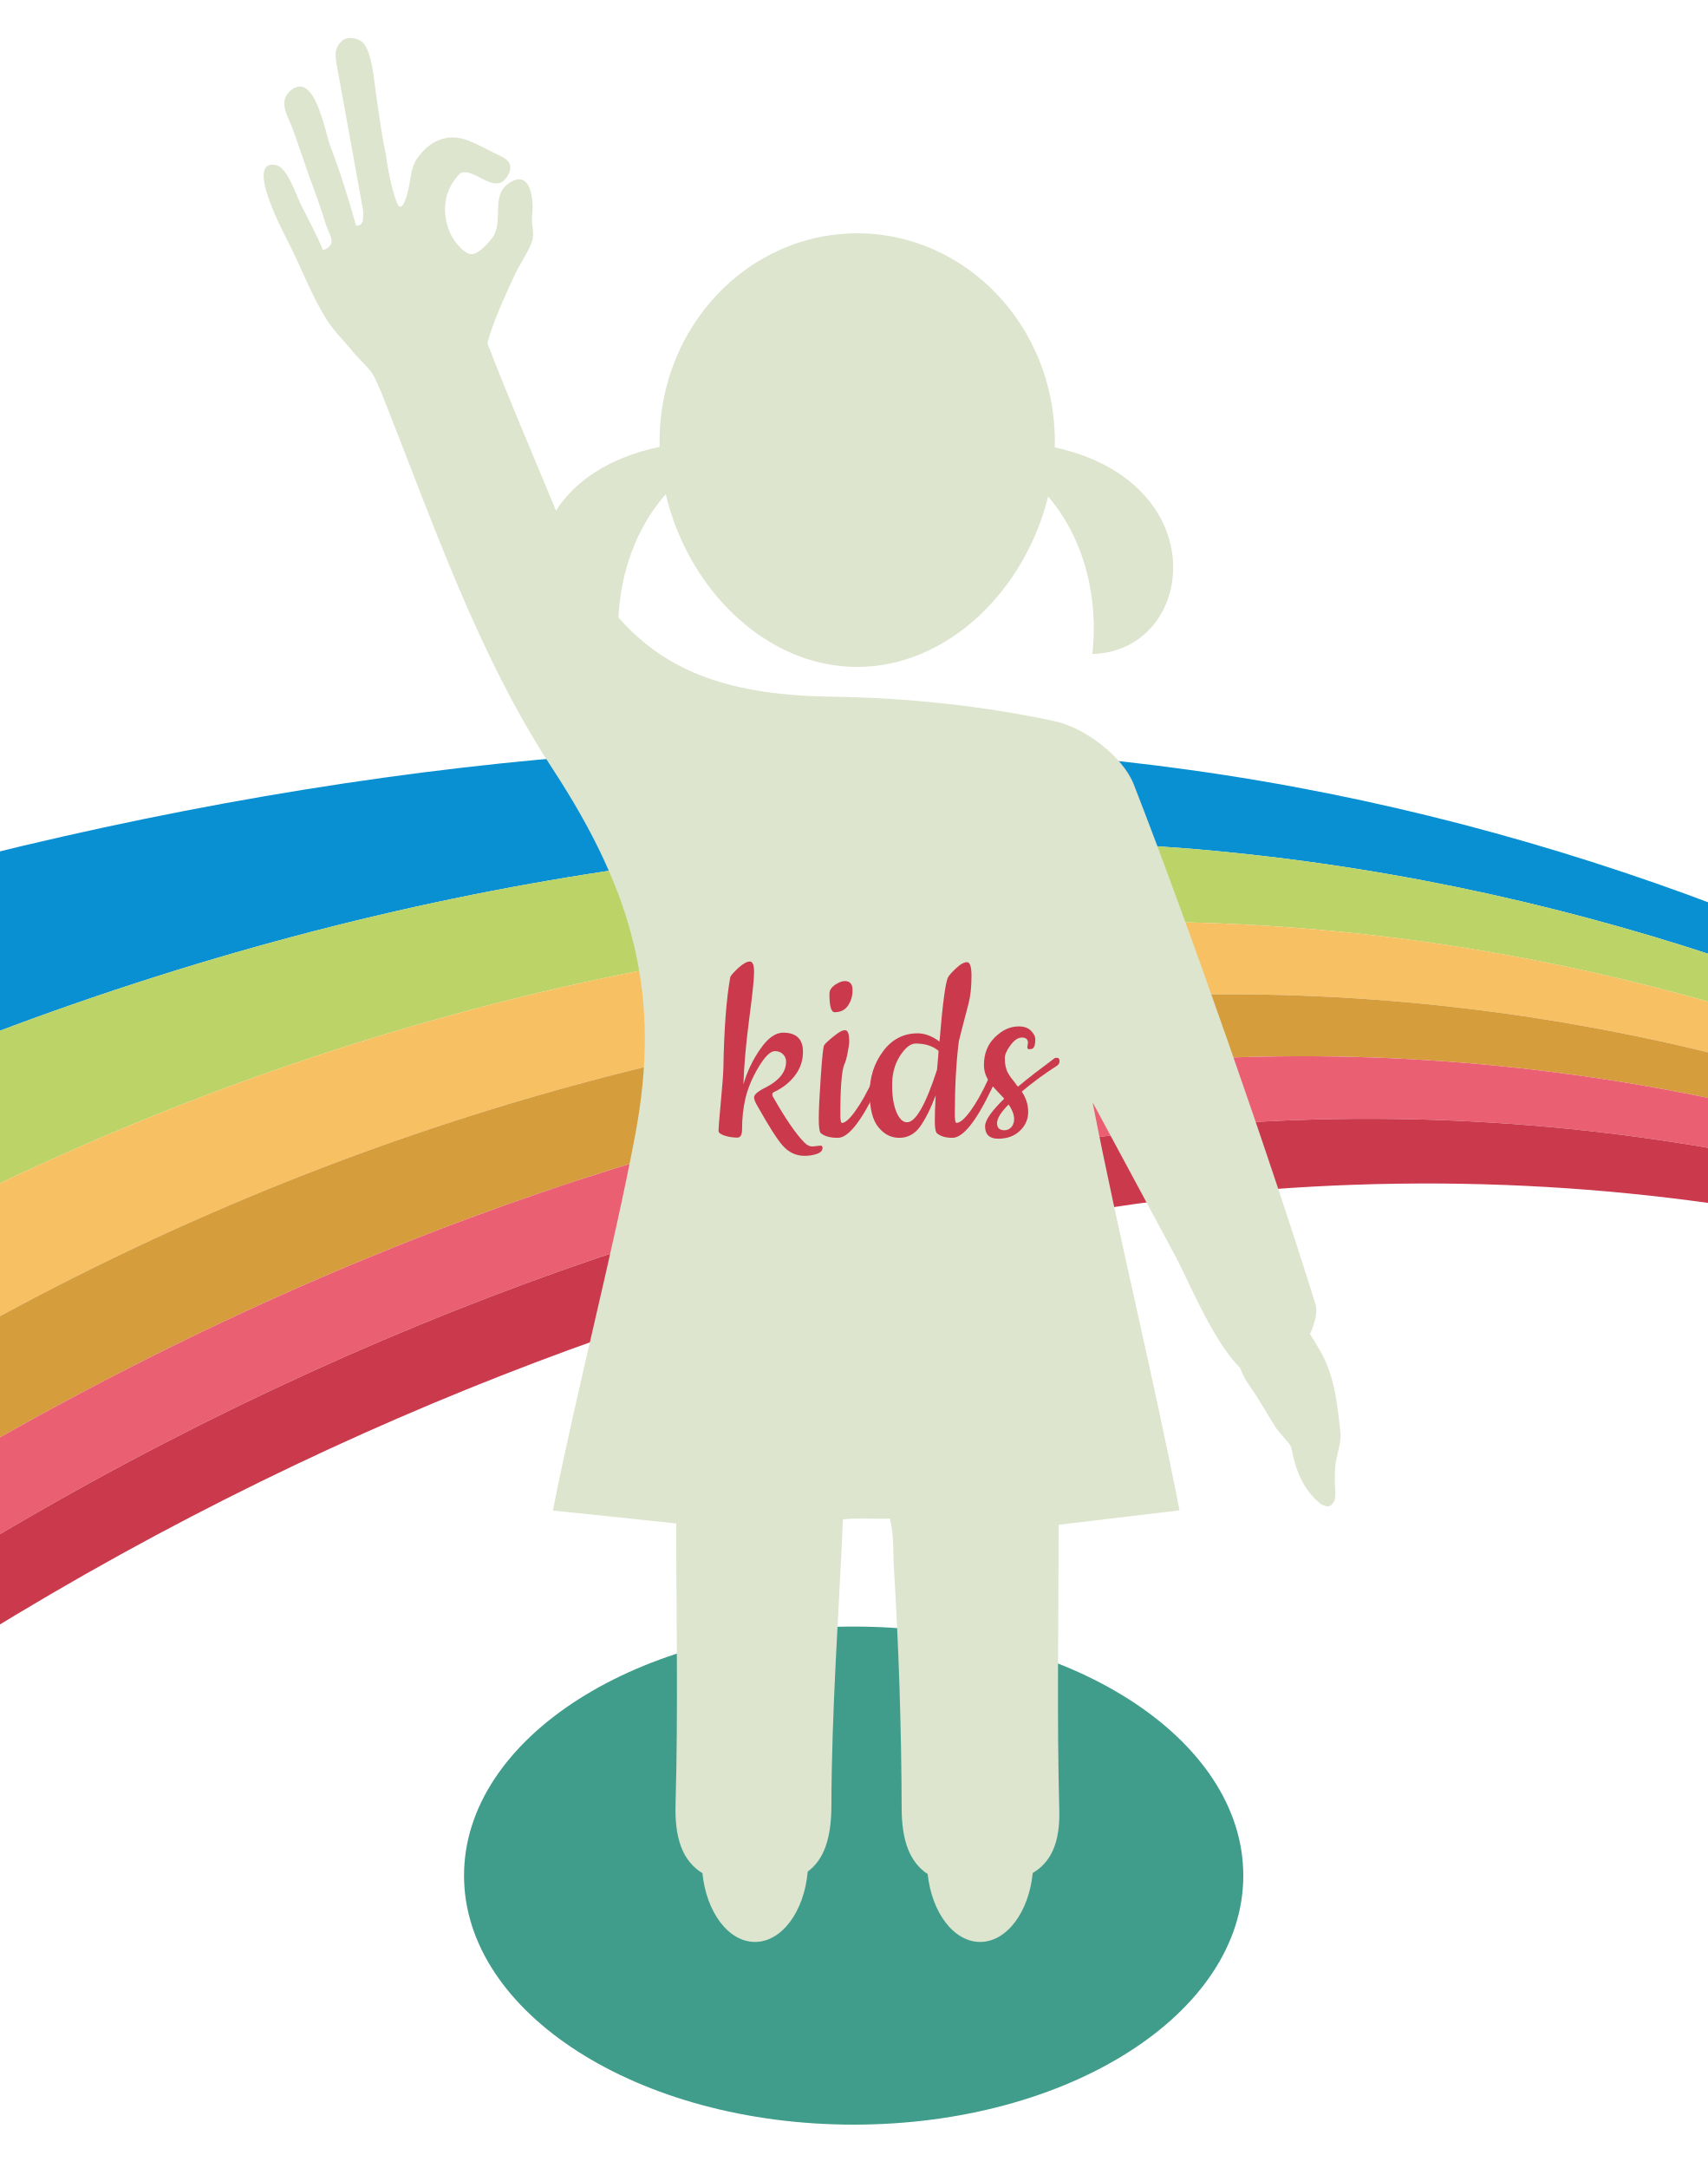
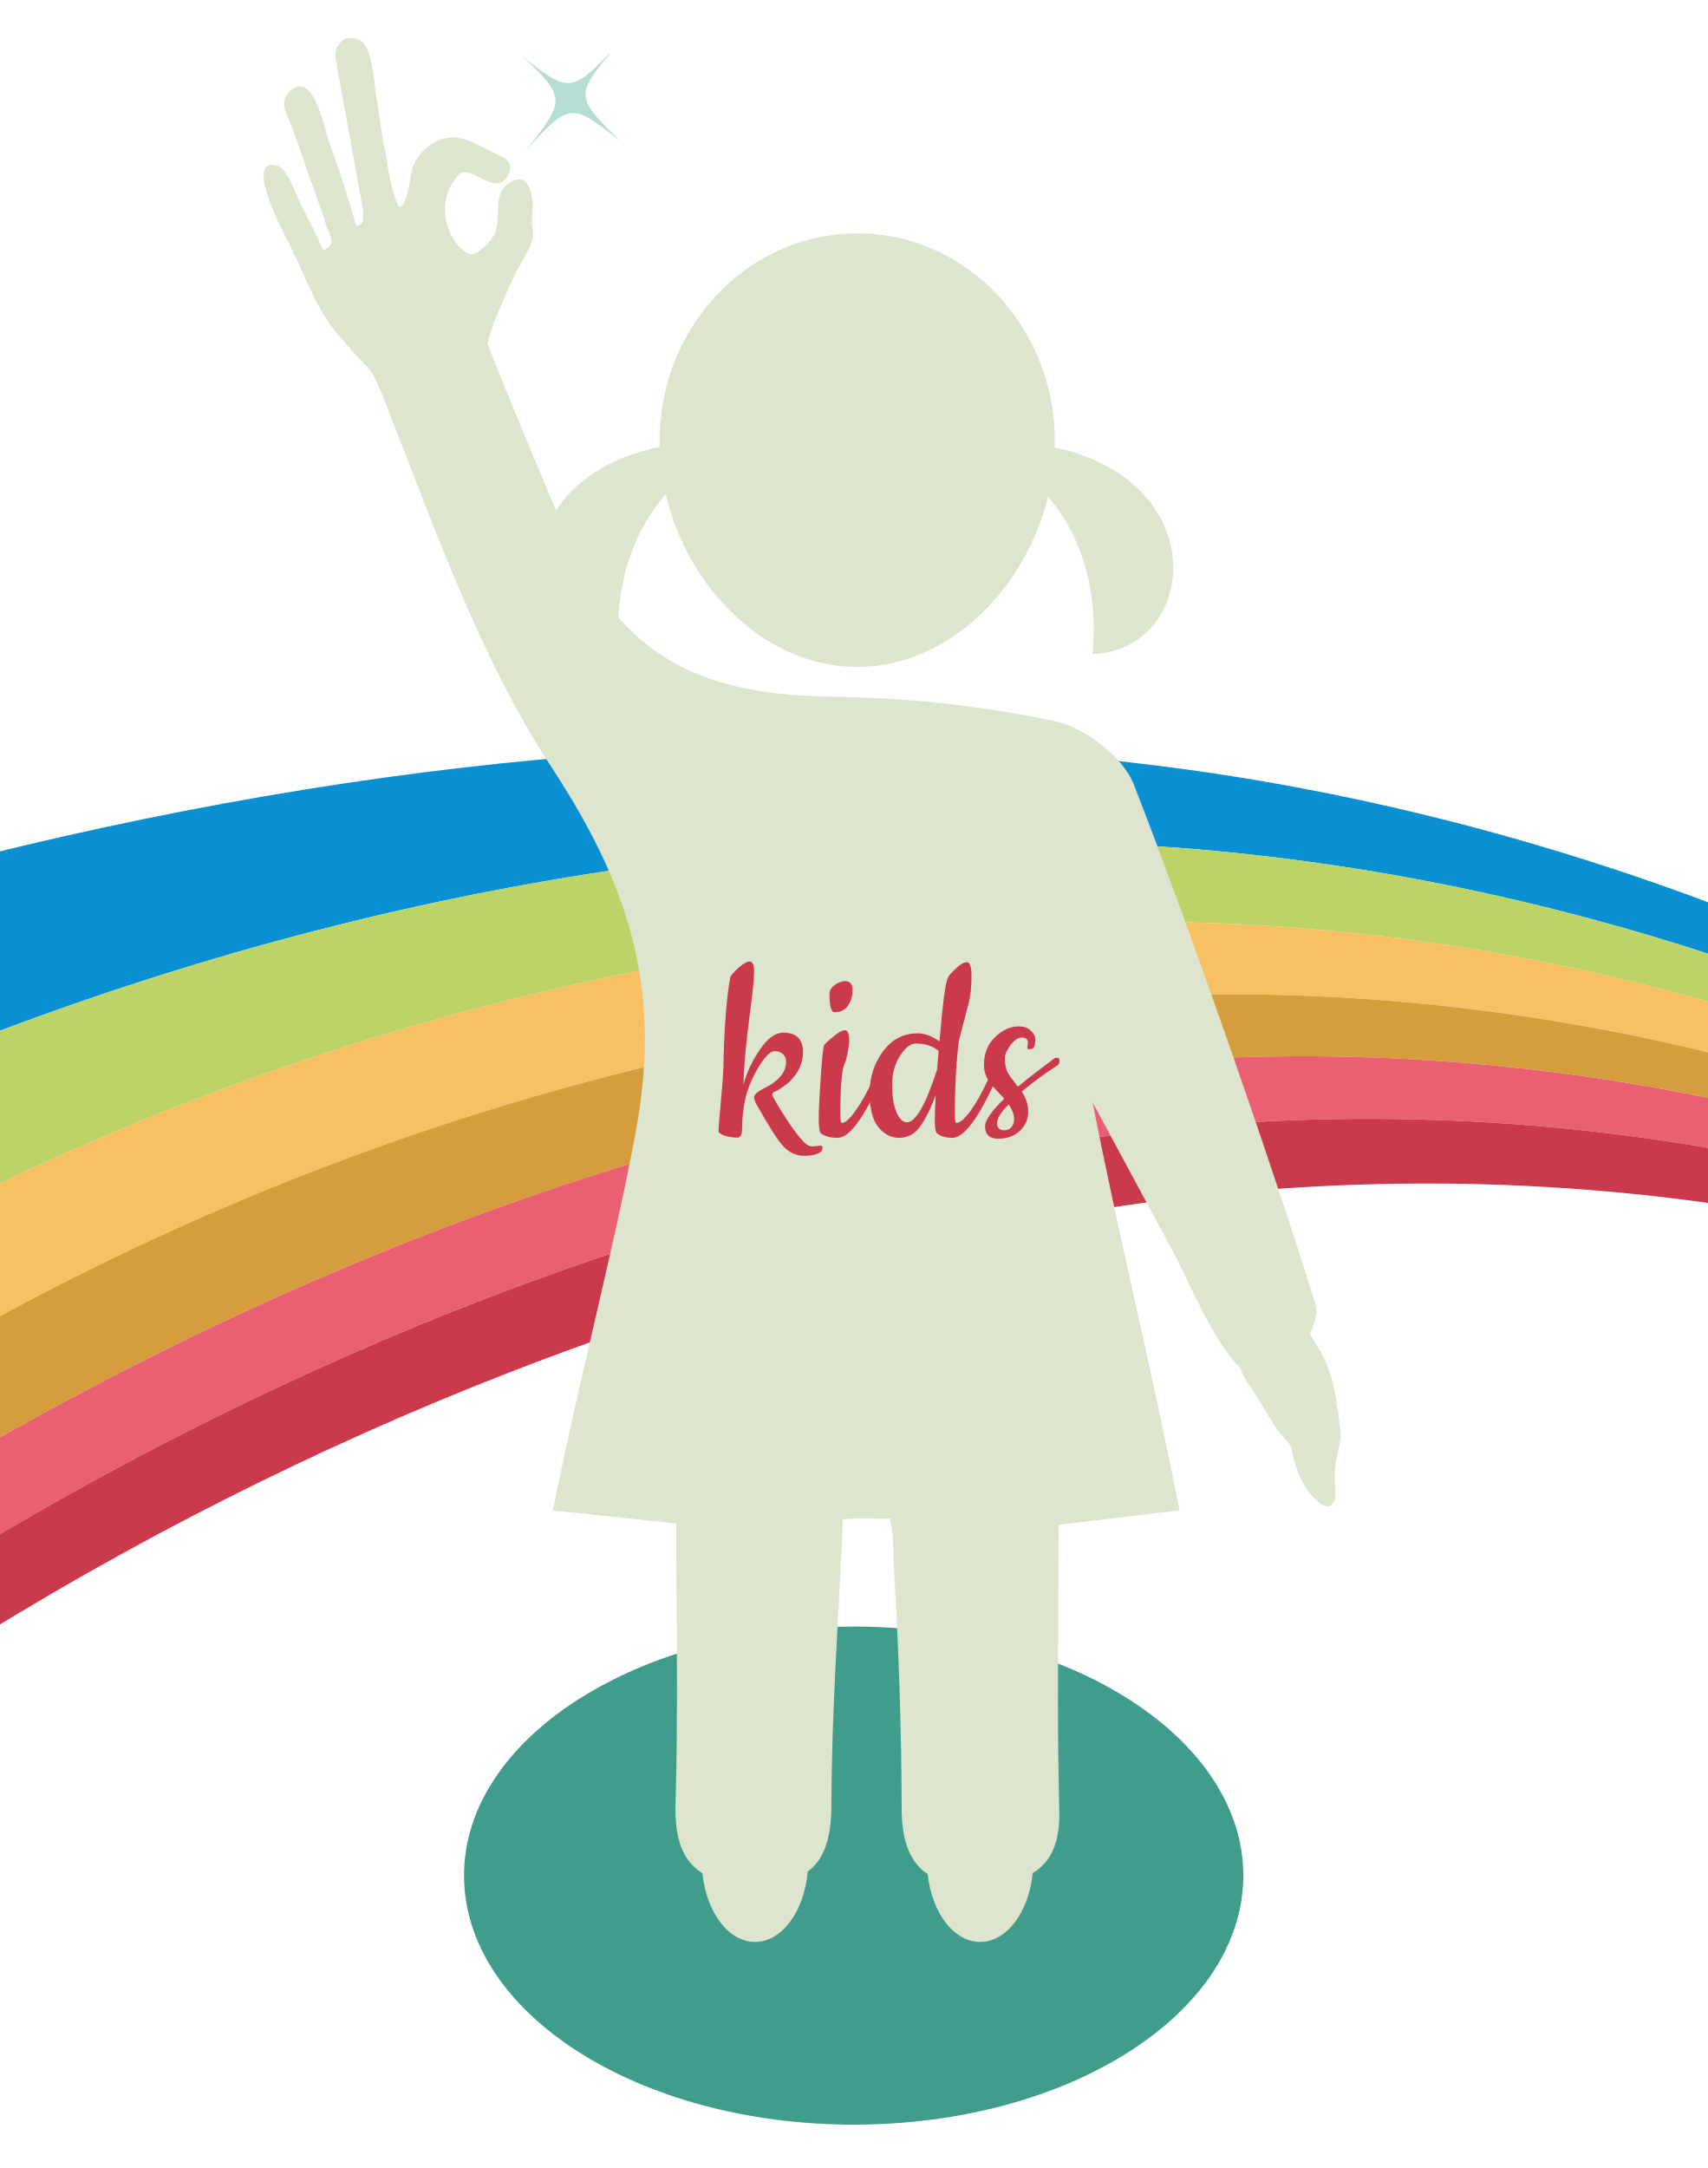
<svg xmlns="http://www.w3.org/2000/svg" version="1.1" x="0px" y="0px" viewBox="0 13.5 768 975" enable-background="new 0 13.5 768 975" xml:space="preserve">
  <refs>
    <style>
+ 
+ 	#star path {
+ 	-webkit-animation: fadein 4s 5s 3;
+ 	-moz-animation: fadein 4s 5s 3;
+ 	}
+ 
+ 
	#asl {
	stroke-dasharray: 1000;
	stroke-dashoffset: 1000;
	-webkit-animation: dash 3s ease-in-out forwards;
	-moz-animation: dash 3s ease-in-out forwards;
	}
	
	#asl path {
    -webkit-animation: fill 2s 1s ease-in forwards;
    -moz-animation: fill 2s 1s ease-in forwards;
	}
	
	@-moz-keyframes fill {from {fill: #dde5ce;}to {fill: #0990d3;}}

	@-webkit-keyframes fill {from {fill: #dde5ce;}to {fill: #0990d3;}}
      
	
	#rainbow path, #kids {
	-webkit-animation: fadein 2s;
	-moz-animation: fadein 2s;
	}
		
	@-moz-keyframes dash {
	from {stroke-dashoffset: 1000; fill: yellow !important;}
	to {stroke-dashoffset: 0; fill: red !important;}
	}

	@-webkit-keyframes dash {
	from {stroke-dashoffset: 1000; fill: yellow !important;}
	to {stroke-dashoffset: 0; fill: red !important;}
	}

	@-moz-keyframes fadein {0% { opacity: 0;}100% { opacity: 1}}	
	
	@-webkit-keyframes fadein {0% { opacity: 0;}100% { opacity: 1}}	
	
</style>
  </refs>
  <g id="spotlight">
    <g id="Layer_7">
      <ellipse fill="#409D8B" cx="384" cy="857" rx="175.268" ry="112" />
    </g>
  </g>
  <g id="rainbow">
    <g>
      <path id="blue" fill="#0990D3" d="M531.356,394.864c85.021,6.674,165.056,23.933,239.425,48.342    c-0.031,0.41-0.055,0.82-0.085,1.229c0.58-7.897,1.279-15.786,1.611-23.696c-73.479-27.791-152.601-49.215-237.055-60.972    c-161.63-22.611-347.372-10.015-543.108,38.519c-0.277,10.449-0.968,20.886-1.708,31.319c-1.14,16.056-1.743,32.136-2.072,48.229    c-0.024,1.216-0.03,2.431-0.042,3.646C183.905,405.948,371.657,382.511,531.356,394.864z" />
      <g id="green">
        <path fill="#BBD367" d="M527.354,428.167c86.077,1.433,167.354,14.804,242.847,36.308c0.001,0.033,0.004,0.067,0.005,0.1     c-0.178-4.557-0.225-9.123,0.049-13.721c0.127-2.141,0.284-4.28,0.442-6.418c0.03-0.41,0.054-0.82,0.085-1.229     c-74.369-24.409-154.404-41.668-239.425-48.342c-159.699-12.353-347.451,11.084-543.034,86.616l-0.001,0c0,0.047,0,0.094,0,0.141     c-0.007,0.757-0.002,1.515-0.005,2.272c-0.071,22.098,1.772,44.16,2.318,66.229C181.085,457.526,369.747,425.513,527.354,428.167     z" />
      </g>
      <g id="yellow">
        <path fill="#F6C063" d="M771.35,487.493c-0.183-7.683-0.847-15.288-1.145-22.919c-0.001-0.033-0.004-0.067-0.005-0.1     c-75.493-21.503-156.77-34.875-242.847-36.308c-157.606-2.653-346.268,29.359-536.719,121.957c-0.001,0-0.003,0.001-0.005,0.002     c0.138,5.527,0.196,11.056,0.12,16.585c-0.025,1.849-0.066,3.697-0.124,5.546c-0.409,13.083-1.25,26.131-1.661,39.209     C176.25,507.424,363.839,466.99,518.354,461.267C608.442,457.924,693.166,468.197,771.35,487.493z" />
      </g>
      <g id="dark_yellow">
        <path fill="#D69D3C" d="M771.719,507.952c0.062,1.949,0.153,3.896,0.263,5.843c-0.428-7.578-0.443-15.172-0.567-22.78     c-0.017-1.066-0.029-2.13-0.053-3.197c-0.002-0.108-0.009-0.216-0.011-0.325h-0.001     c-78.184-19.296-162.907-29.569-252.996-26.226C363.839,466.99,176.25,507.424-11.036,611.465     c-0.003,0.002-0.007,0.004-0.011,0.006c-0.013,0.404-0.021,0.81-0.034,1.214c-0.005,0.181-0.01,0.361-0.015,0.542     c-0.078,2.698-0.144,5.396-0.17,8.098c-0.146,14.926,0.047,29.853,0.412,44.774c185.246-106.668,365.311-160.29,516.006-173.932     C599.908,483.574,689.5,490.67,771.719,507.952z" />
      </g>
      <g id="pink">
        <path fill="#EA5F72" d="M489.953,525.466c100.399-14.203,196.265-10.384,283.859,5.184c0.174,1.103,0.352,2.205,0.532,3.307     c-0.427-2.614-0.845-5.23-1.213-7.852c-0.575-4.099-0.92-8.202-1.15-12.31c-0.109-1.947-0.2-3.894-0.263-5.843     c-82.219-17.282-171.811-24.378-266.565-15.786c-150.695,13.643-330.76,67.264-516.006,173.932     c0.021,0.827,0.035,1.655,0.056,2.482c0.023,0.906,0.054,1.812,0.079,2.718c0.353,13.165,0.786,26.328,1.185,39.492     c-0.017-0.547-0.032-1.093-0.048-1.64C168.213,602.379,343.924,546.213,489.953,525.466z" />
      </g>
      <g id="red">
        <path fill="#CB394D" d="M774.345,533.956c-0.181-1.102-0.358-2.204-0.532-3.307c-87.595-15.567-183.46-19.387-283.859-5.184     c-146.029,20.747-321.74,76.913-499.534,183.686c0.017,0.547,0.032,1.093,0.048,1.64c0.389,12.844,0.729,25.69,0.903,38.539     c167.805-103.72,336.819-161.559,477.983-187.663c109.884-20.3,213.535-19.973,307.934-5.9     C776.787,548.45,775.529,541.207,774.345,533.956z" />
      </g>
    </g>
  </g>
  <g id="girl_1_">
    <path fill="#DDE5CE" d="M602.972,657.904c-1.333-12.523-2.631-25.545-8.978-36.613c-1.851-3.213-3.414-5.734-4.727-7.838   c2.399-5.209,3.418-10.234,2.521-13.221c-20.3-65.4-56.9-170.201-81.8-234c-4.9-12.5-22-25.5-35.604-28.4   c-32.6-7-66.396-10.5-99.7-11c-44.714-0.607-74.145-10.224-96.483-35.622c0.969-20.174,7.789-40.168,21.277-55.436   c9.854,42.113,44.669,77.658,86.109,77.658c41.043,0,75.696-34.942,85.87-76.672c16.521,19.347,22.722,45.941,19.927,70.872   c46.614-1.278,55.8-77.013-16.938-92.94c0.025-0.919,0.041-1.839,0.041-2.759c0-51.6-39.8-93.5-88.9-93.5   c-49.1,0-88.899,41.9-88.899,93.5c0,0.845,0.012,1.69,0.033,2.534c-23.369,4.879-38.435,15.873-46.625,28.669   c-0.07-0.169-0.141-0.334-0.211-0.504c-10.245-24.907-21.005-49.643-30.649-74.778c2.714-10.169,7.646-20.504,12.011-30.123   c2.334-5.143,5.741-9.749,7.841-15c1.741-4.348-0.274-8.024,0.312-12.637c0.658-5.174-0.055-20.587-9.912-14.562   c-9.478,5.683-2.253,17.668-8.363,25.35c-1.7,2.138-6.592,7.866-9.962,6.812c-3.395-1.061-7.248-6.131-8.638-9.3   c-4.222-9.626-2.779-19.732,4.463-26.962c6.296-3.156,15.813,10.74,21.377,1.111c2.193-3.796,1.32-6.645-2.593-8.539   c-4.934-2.389-10.008-5.241-15.084-7.272c-9.443-3.671-17.572,0.12-23.1,8.1c-2.66,3.802-2.823,9.009-3.8,13.4   c-0.204,0.954-2.699,12.72-5.288,6.325c-2.203-5.444-4.328-16.196-4.961-21.975c-1.492-5.962-2.562-14.645-4.351-26.451   c-0.872-5.756-1.765-19.185-5.911-23.407c-2.204-2.244-6.875-3.05-9.382-0.881c-4.508,3.901-2.704,8.512-1.907,13.689l11.4,62.9   c0,4.414,0.15,6.4-3.2,6.6c-3.337-12.017-7.333-24.686-11.804-36.393c-2.177-5.702-6.893-33.896-17.837-24.252   c-5.662,4.989-0.855,11.652,1.141,17.145c2.512,6.913,4.829,14.078,7.3,21c2.474,6.93,5.235,13.938,7.3,21   c1.631,5.582,6.018,9.946-1,12.5c-2.8-6.994-6.543-13.725-9.908-20.453c-2.223-4.446-6.257-17.485-11.792-17.947   c-13.577-1.933,4.678,31.97,6.31,35.188c5.889,11.617,10.239,23.731,17.241,34.7c3.059,4.791,7.227,8.864,10.85,13.212   c2.542,3.393,5.863,6.107,8.5,9.4c2.159,2.591,3.52,6.777,5.009,9.776c22.951,57.849,43.385,118.016,76.987,169.224   c37,56.5,48.9,102.604,37.3,164.5c-9.9,52.5-26.2,114.301-37.1,169.201c17.6,1.799,32,3.299,55.5,5.799   c0,41.604,0.9,83.801-0.299,125.9c-0.497,15.818,3.167,25.896,12.08,31.371c1.758,17.514,11.678,30.93,23.652,30.93   c12.131,0,22.146-13.771,23.711-31.619c7.357-5.451,10.6-14.967,10.656-29.582c0.1-42.896,3.3-85.896,5.199-128.799   c4.101-0.801,16.801-0.1,21.101-0.4c2,8.303,1.3,13.699,1.8,21.9c2.2,36.1,3.4,72.299,3.5,108.5   c0.063,14.293,3.52,24.1,11.694,29.459c1.866,17.322,11.723,30.541,23.608,30.541c11.991,0,21.922-13.451,23.661-30.998   c7.872-4.662,12.375-13.15,11.939-28.303c-1.104-42.199-0.3-84.4-0.3-128.299c21.1-2.5,36.6-4.4,54.396-6.5   c-12-61.4-27.5-123.805-39.1-183.5l36.402,67.6c5.583,9.814,17.328,39.566,29.979,51.818c0.989,2.955,2.583,5.816,4.64,8.691   c4.106,5.799,7.48,12.049,11.274,18.027c0.992,1.576,2.405,2.875,3.506,4.354c1.285,1.693,3.282,3.236,3.649,5.168   c1.831,9.652,5.134,18.402,12.908,24.758c1.041,0.875,3.001,1.51,4.126,1.188c1.126-0.322,2.351-2.041,2.538-3.332   c0.379-2.58-0.043-5.119-0.062-7.723c-0.005-2.807-0.02-5.514,0.37-8.193C601.438,667.02,603.367,662.342,602.972,657.904z" />
  </g>
  <g id="kids">
    <g enable-background="new    ">
      <path fill="#CB394D" d="M365.5,529.109l3.5-0.396c0.7,0,1,0.299,1,1c0,1.199-0.8,2.1-2.5,2.699s-3.5,0.896-5.6,0.896    c-3.9,0-7.2-1.6-9.9-4.699s-6.3-8.896-11.1-17.396c-1.101-1.801-1.7-3.201-1.7-4.201c0-1.299,1.8-2.799,5.5-4.599    c5.9-3.104,8.9-6.9,8.9-11.5c0-1.304-0.5-2.4-1.4-3.304c-0.9-0.896-2.1-1.396-3.6-1.396c-2.101,0-4.601,2.5-7.5,7.396    c-2.9,4.9-4.801,9.604-5.801,13.901c-1,4.297-1.5,9-1.5,13.9c0,2.396-0.699,3.695-2.1,3.695c-2,0-3.9-0.299-5.8-0.896    c-1.8-0.604-2.7-1.299-2.7-2.199s0.3-5.1,1-12.4c0.7-7.397,1.1-12.697,1.2-15.897c0.3-17.8,1.399-31.4,3.1-40.8    c0.3-0.804,1.5-2.104,3.601-4.104c2.1-1.896,3.899-2.896,5.199-2.896c1.301,0,1.9,1.6,1.9,4.896s-0.8,10.3-2.2,21    c-1.399,10.7-2.3,20.5-2.6,29.4c1.6-5.604,4.1-10.9,7.5-15.8c3.399-5,6.899-7.5,10.399-7.5c5.9,0,8.9,2.896,8.9,8.6    c0,3.8-1.1,7.3-3.4,10.4c-2.3,3.1-5.3,5.6-9.199,7.5c-0.801,0.3-1.2,0.696-1.2,1.196c0,0.4,0.1,0.9,0.399,1.304    c5.5,9.695,10.2,16.5,14,20.396C363.101,528.609,364.3,529.109,365.5,529.109z" />
      <path fill="#CB394D" d="M376.9,525.209c-3.4,0-6-0.699-7.7-2.104c-0.6-0.6-0.9-2.799-0.9-6.5c0-3.799,0.301-10,0.9-18.799    s1.1-13.5,1.5-14.2c0.4-0.696,1.8-2,4.1-3.896c2.301-1.9,4-2.9,5.301-2.9c1.3,0,1.899,1.7,1.899,5c0,0.9-0.2,2.604-0.7,5.104    s-1,4.396-1.6,5.5c-1.1,2.896-1.7,10.396-1.7,22.599c0,2.4,0.3,3.5,0.8,3.5c1.5-0.1,3.5-1.898,6.101-5.6    c2.6-3.604,5.2-8.303,7.8-13.9c2.6-5.7,4.1-8.5,4.7-8.5c0.6,0,0.899,0.3,0.899,1c0,2.4-1.303,6.3-3.803,11.601    C387.4,517.809,381.601,525.209,376.9,525.209z M373.101,460.509c0-1.6,0.8-2.9,2.5-4.1c1.699-1.104,3.1-1.7,4.399-1.7    c2.4,0,3.5,1.396,3.5,4.1s-0.7,5-2.1,7c-1.4,2-3.4,2.9-5.9,2.9C373.9,468.809,373.101,466.009,373.101,460.509z" />
      <path fill="#CB394D" d="M428.4,525.209c-3,0-5.3-0.699-6.9-2c-0.7-0.699-1-2.5-1-5.5s0.101-6.799,0.4-11.603    c-2.4,6.304-4.8,11-7.2,14.304c-2.4,3.195-5.5,4.799-9.2,4.799s-6.8-1.604-9.399-4.799c-2.601-3.201-3.897-8.4-3.897-15.401    c0-7.1,2-13.3,6-18.7c4-5.396,9.2-8.1,15.603-8.1c3.101,0,6.397,1.2,9.801,3.7c1.398-17,2.699-26.604,3.8-28.804    c0.5-1,1.8-2.396,3.7-4.196c1.896-1.804,3.6-2.7,4.896-2.7s2,2.1,2,6.1c0,4.8-0.396,8.9-1.3,12.4c-2.4,9-3.8,14.7-4.4,17.1    c-1.196,9.4-1.8,20.5-1.8,33.201c0,2.4,0.3,3.5,0.8,3.5c1.604-0.1,3.7-1.9,6.304-5.5c2.6-3.6,5.196-8.201,7.8-13.901    c2.6-5.696,4.1-8.6,4.7-8.6c0.6,0,0.8,0.3,0.8,1c0,2.4-1.3,6.3-3.8,11.6C439.101,517.809,433.2,525.209,428.4,525.209z     M411.9,482.809c-2.4,0-4.7,1.9-7.101,5.604c-2.399,3.8-3.5,8.1-3.5,13c0,4.896,0.601,9,1.897,12.099s2.897,4.701,4.8,4.701    c3.898,0,8.398-7.9,13.5-23.604c0.398-4.8,0.7-7.6,0.7-8.5C419.601,483.91,416.2,482.809,411.9,482.809z" />
      <path fill="#CB394D" d="M462.101,484.509l0.3-2c0-1.6-0.9-2.4-2.7-2.4s-3.5,1.2-5.2,3.5c-1.7,2.304-2.5,4.2-2.5,5.7    s0.104,2.7,0.3,3.5c0.2,0.9,0.4,1.604,0.604,2.2s0.6,1.2,1.1,2s0.9,1.4,1.2,1.7l1.4,1.8c0.6,0.9,1,1.4,1.3,1.7    c4.5-3.8,9.896-7.9,16.2-12.604c0.3-0.3,0.696-0.396,1.196-0.396c0.9,0,1.304,0.5,1.304,1.396c0,1-0.4,1.7-1.2,2.2    c-5.604,3.604-10.9,7.5-15.8,11.604c1.896,2.799,2.896,5.799,2.896,9.196c0,3.305-1.3,6.201-3.8,8.5c-2.5,2.4-5.8,3.5-9.7,3.5    c-3.896,0-5.896-1.896-5.896-5.6c0-2.699,2.896-6.799,8.6-12.398c-0.4-0.5-1.2-1.398-2.4-2.601c-1.1-1.2-2-2.1-2.6-2.8    s-1.2-1.603-2-2.7c-1.4-2.2-2.1-4.5-2.1-7.1c0-5.104,1.696-9.303,5-12.5c3.3-3.2,6.8-4.803,10.6-4.803c2.4,0,4.2,0.603,5.5,1.899    s2,2.601,2,3.899c0,3-0.7,4.397-2.1,4.397C462.601,485.509,462.101,485.209,462.101,484.509z M453.7,510.209    c-3.5,3.5-5.2,6.301-5.2,8.396c0,2.104,1.104,3.201,3.3,3.201c1.304,0,2.4-0.5,3.304-1.6    C456.9,517.709,456.5,514.309,453.7,510.209z" />
    </g>
  </g>
  <g id="asl">
    <g>
      <path fill="none" stroke="#0990D3" stroke-width="1.9" stroke-miterlimit="10" d="M367.027,431.358l-2.596-6.823h-22.102l-2.596,6.972c-1.014,2.72-1.879,4.556-2.596,5.507    c-0.717,0.951-1.891,1.428-3.522,1.428c-1.385,0-2.609-0.507-3.671-1.521c-1.063-1.013-1.595-2.163-1.595-3.449    c0-0.742,0.124-1.507,0.371-2.299c0.247-0.791,0.655-1.891,1.224-3.3l13.906-35.304c0.395-1.013,0.872-2.23,1.428-3.653    c0.556-1.421,1.149-2.601,1.78-3.541c0.63-0.939,1.458-1.7,2.485-2.281c1.025-0.581,2.292-0.872,3.801-0.872    c1.533,0,2.812,0.291,3.838,0.872c1.025,0.581,1.854,1.329,2.484,2.244c0.631,0.915,1.162,1.897,1.595,2.948    c0.432,1.051,0.983,2.454,1.65,4.209l14.203,35.081c1.112,2.67,1.668,4.611,1.668,5.822c0,1.261-0.525,2.417-1.576,3.467    c-1.051,1.05-2.317,1.576-3.801,1.576c-0.866,0-1.607-0.155-2.225-0.463c-0.618-0.31-1.138-0.729-1.558-1.261    c-0.421-0.531-0.872-1.347-1.354-2.447C367.787,433.169,367.373,432.199,367.027,431.358z M345.222,416.265h16.243l-8.195-22.436    L345.222,416.265z" />
      <path fill="none" stroke="#0990D3" stroke-width="1.9" stroke-miterlimit="10" d="M425.33,421.197c0,3.288-0.848,6.243-2.541,8.863c-1.693,2.621-4.172,4.672-7.435,6.156    c-3.264,1.483-7.134,2.225-11.607,2.225c-5.365,0-9.79-1.013-13.276-3.041c-2.472-1.458-4.481-3.405-6.026-5.84    c-1.545-2.435-2.317-4.803-2.317-7.102c0-1.335,0.463-2.478,1.391-3.43c0.927-0.951,2.107-1.428,3.542-1.428    c1.161,0,2.145,0.371,2.948,1.112c0.803,0.742,1.488,1.842,2.058,3.3c0.691,1.731,1.44,3.177,2.244,4.339    c0.803,1.163,1.934,2.12,3.393,2.874c1.459,0.755,3.375,1.131,5.748,1.131c3.264,0,5.915-0.76,7.954-2.28    c2.04-1.521,3.06-3.417,3.06-5.692c0-1.804-0.551-3.269-1.649-4.395c-1.101-1.125-2.522-1.984-4.265-2.577    c-1.743-0.593-4.074-1.224-6.99-1.892c-3.907-0.914-7.176-1.984-9.81-3.208c-2.633-1.224-4.722-2.893-6.267-5.006    c-1.545-2.114-2.318-4.74-2.318-7.88c0-2.991,0.816-5.648,2.448-7.973c1.632-2.323,3.992-4.11,7.083-5.359    c3.09-1.248,6.724-1.873,10.902-1.873c3.338,0,6.224,0.415,8.659,1.242c2.435,0.829,4.455,1.928,6.063,3.301    c1.606,1.372,2.781,2.812,3.522,4.32c0.742,1.509,1.112,2.98,1.112,4.413c0,1.311-0.463,2.491-1.391,3.542    c-0.927,1.051-2.083,1.576-3.467,1.576c-1.261,0-2.22-0.315-2.874-0.946c-0.655-0.63-1.367-1.662-2.133-3.096    c-0.989-2.052-2.176-3.653-3.56-4.803c-1.385-1.149-3.61-1.724-6.675-1.724c-2.844,0-5.137,0.625-6.88,1.873    c-1.742,1.249-2.614,2.751-2.614,4.506c0,1.088,0.297,2.027,0.891,2.818c0.593,0.792,1.409,1.471,2.447,2.04    c1.038,0.569,2.089,1.014,3.152,1.335c1.062,0.322,2.818,0.792,5.266,1.409c3.064,0.718,5.841,1.508,8.325,2.374    c2.484,0.866,4.599,1.916,6.342,3.152c1.742,1.237,3.102,2.8,4.079,4.691C424.841,416.135,425.33,418.453,425.33,421.197z" />
      <path fill="none" stroke="#0990D3" stroke-width="1.9" stroke-miterlimit="10" d="M442.669,388.897v39.568h22.324c1.78,0,3.146,0.433,4.098,1.298c0.951,0.866,1.428,1.954,1.428,3.264    c0,1.335-0.47,2.417-1.409,3.245c-0.94,0.829-2.312,1.242-4.116,1.242h-26.589c-2.398,0-4.123-0.531-5.174-1.594    c-1.051-1.062-1.575-2.781-1.575-5.155v-41.867c0-2.225,0.5-3.894,1.502-5.006c1.001-1.113,2.317-1.669,3.949-1.669    c1.655,0,2.997,0.551,4.023,1.65C442.155,384.973,442.669,386.648,442.669,388.897z" />
    </g>
  </g>
+   <g id="star">
+     <path fill="#B6DDD3" d="M235.808,82.011c20.676-23.104,21.234-22.222,43.088-5.143c-18.992-18.701-20.459-20.369-4.645-39.083   l-0.227-0.196c-16.809,17.722-19.115,17.179-39.12,1.172C254.819,57.468,254.554,58.692,235.808,82.011z" />
+   </g>
</svg>
